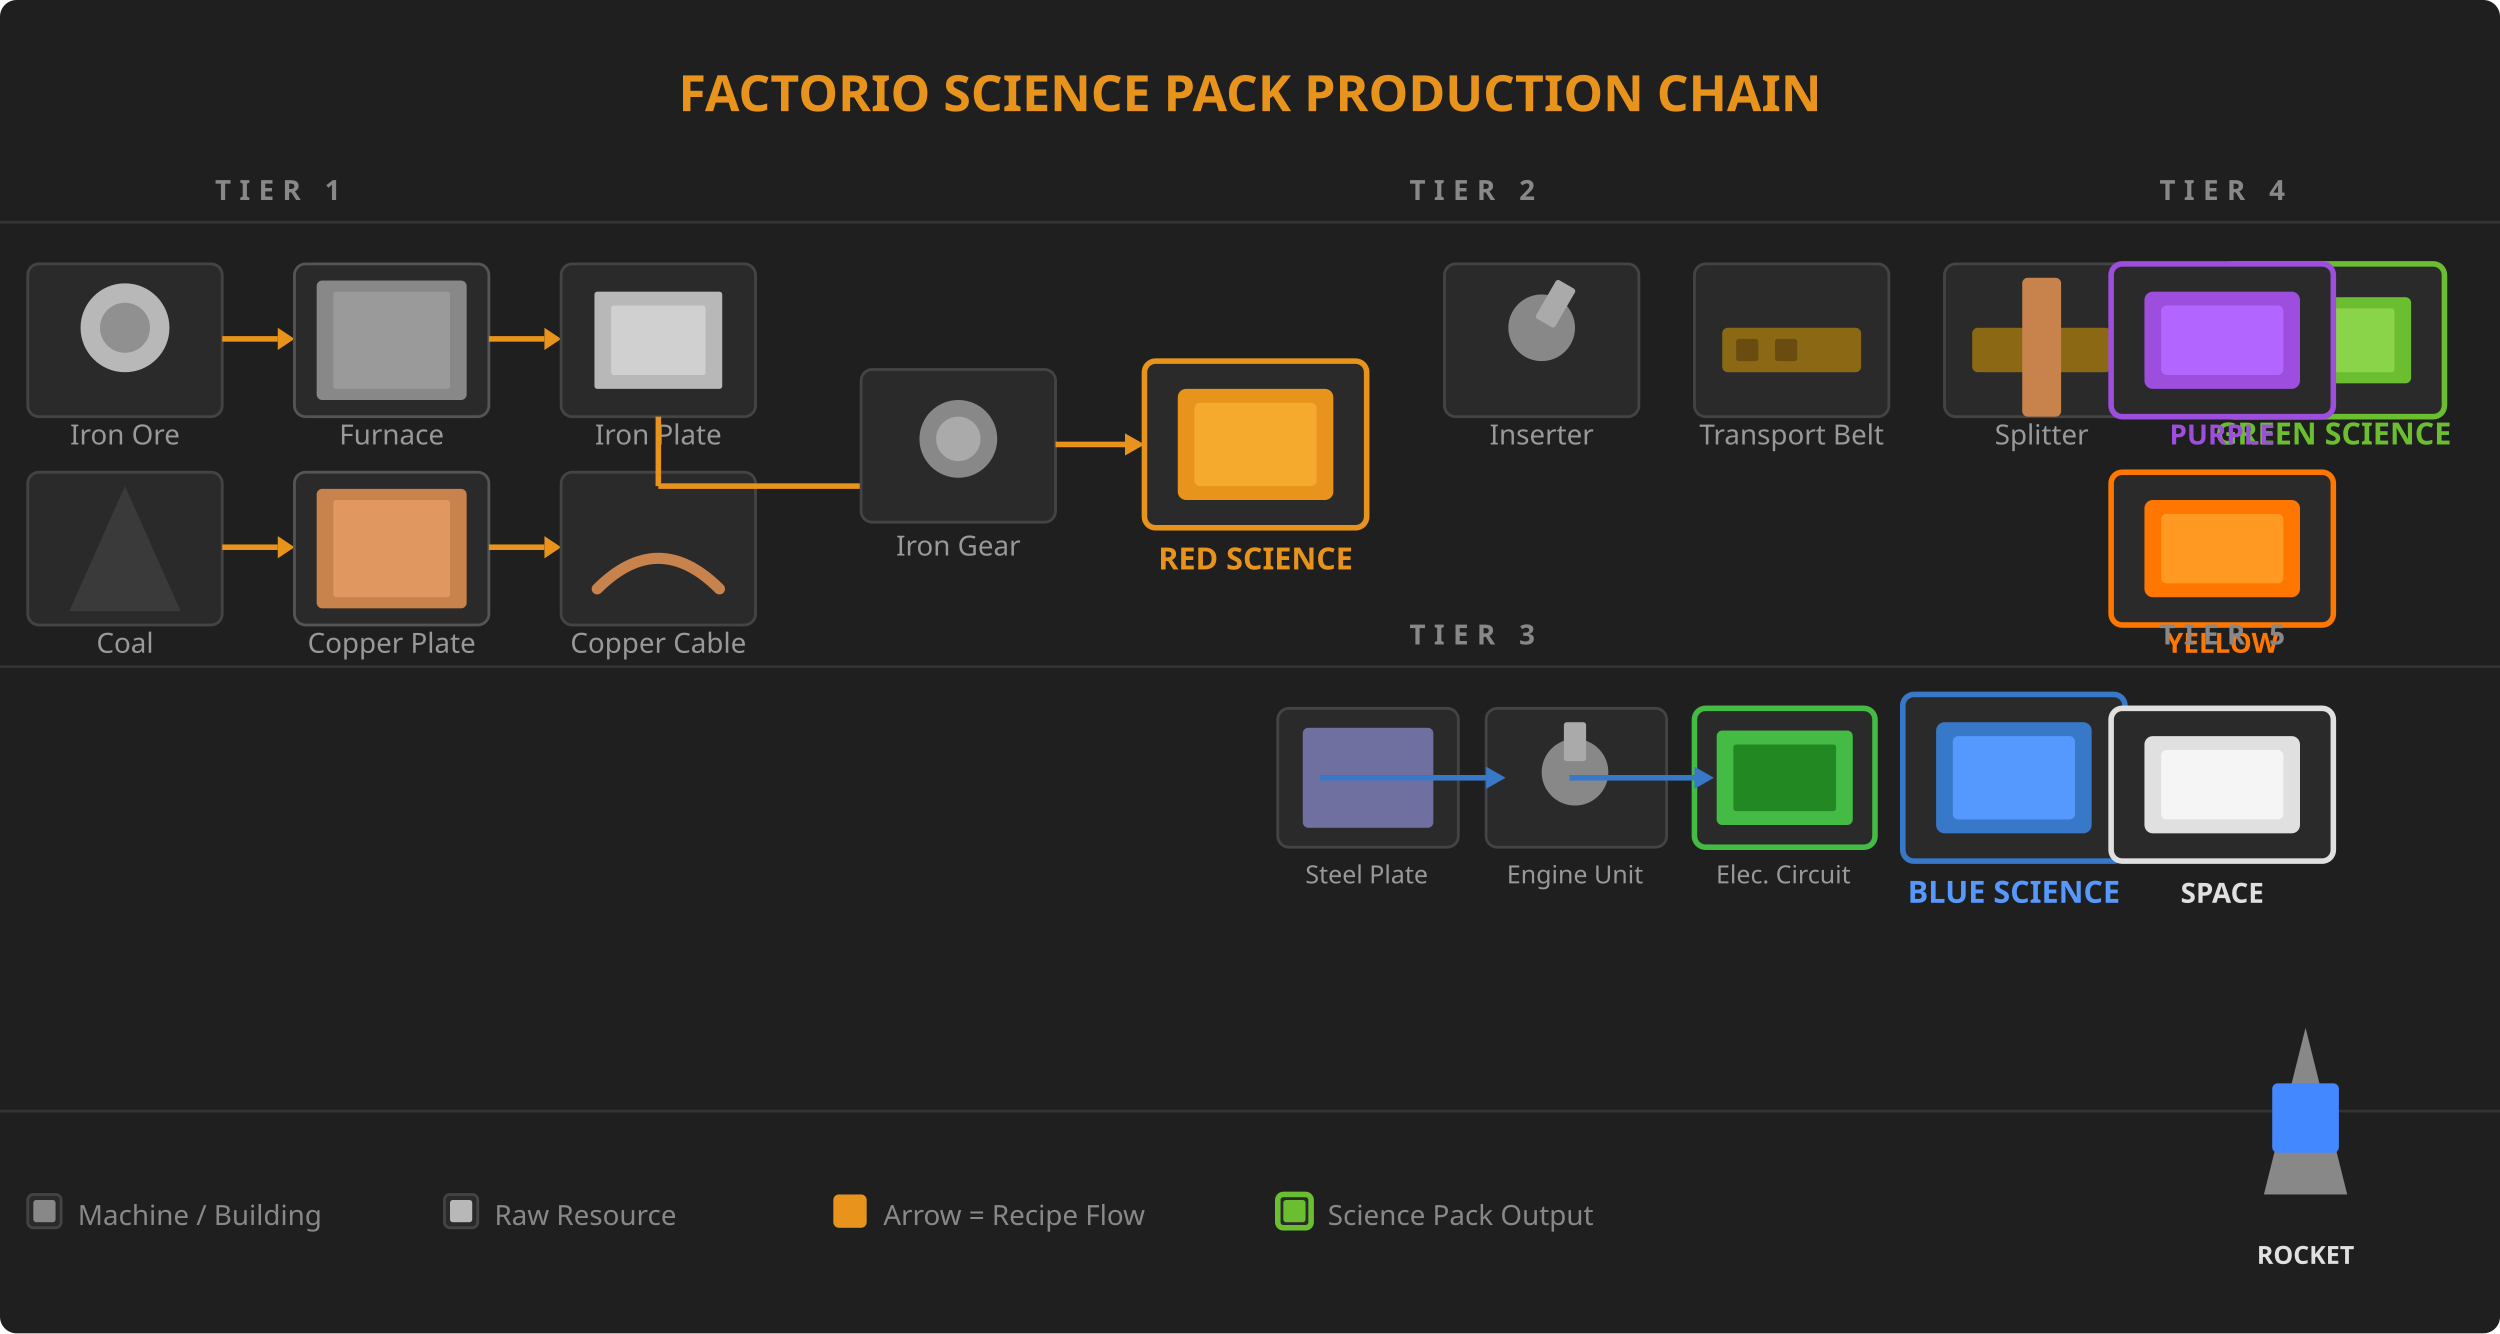
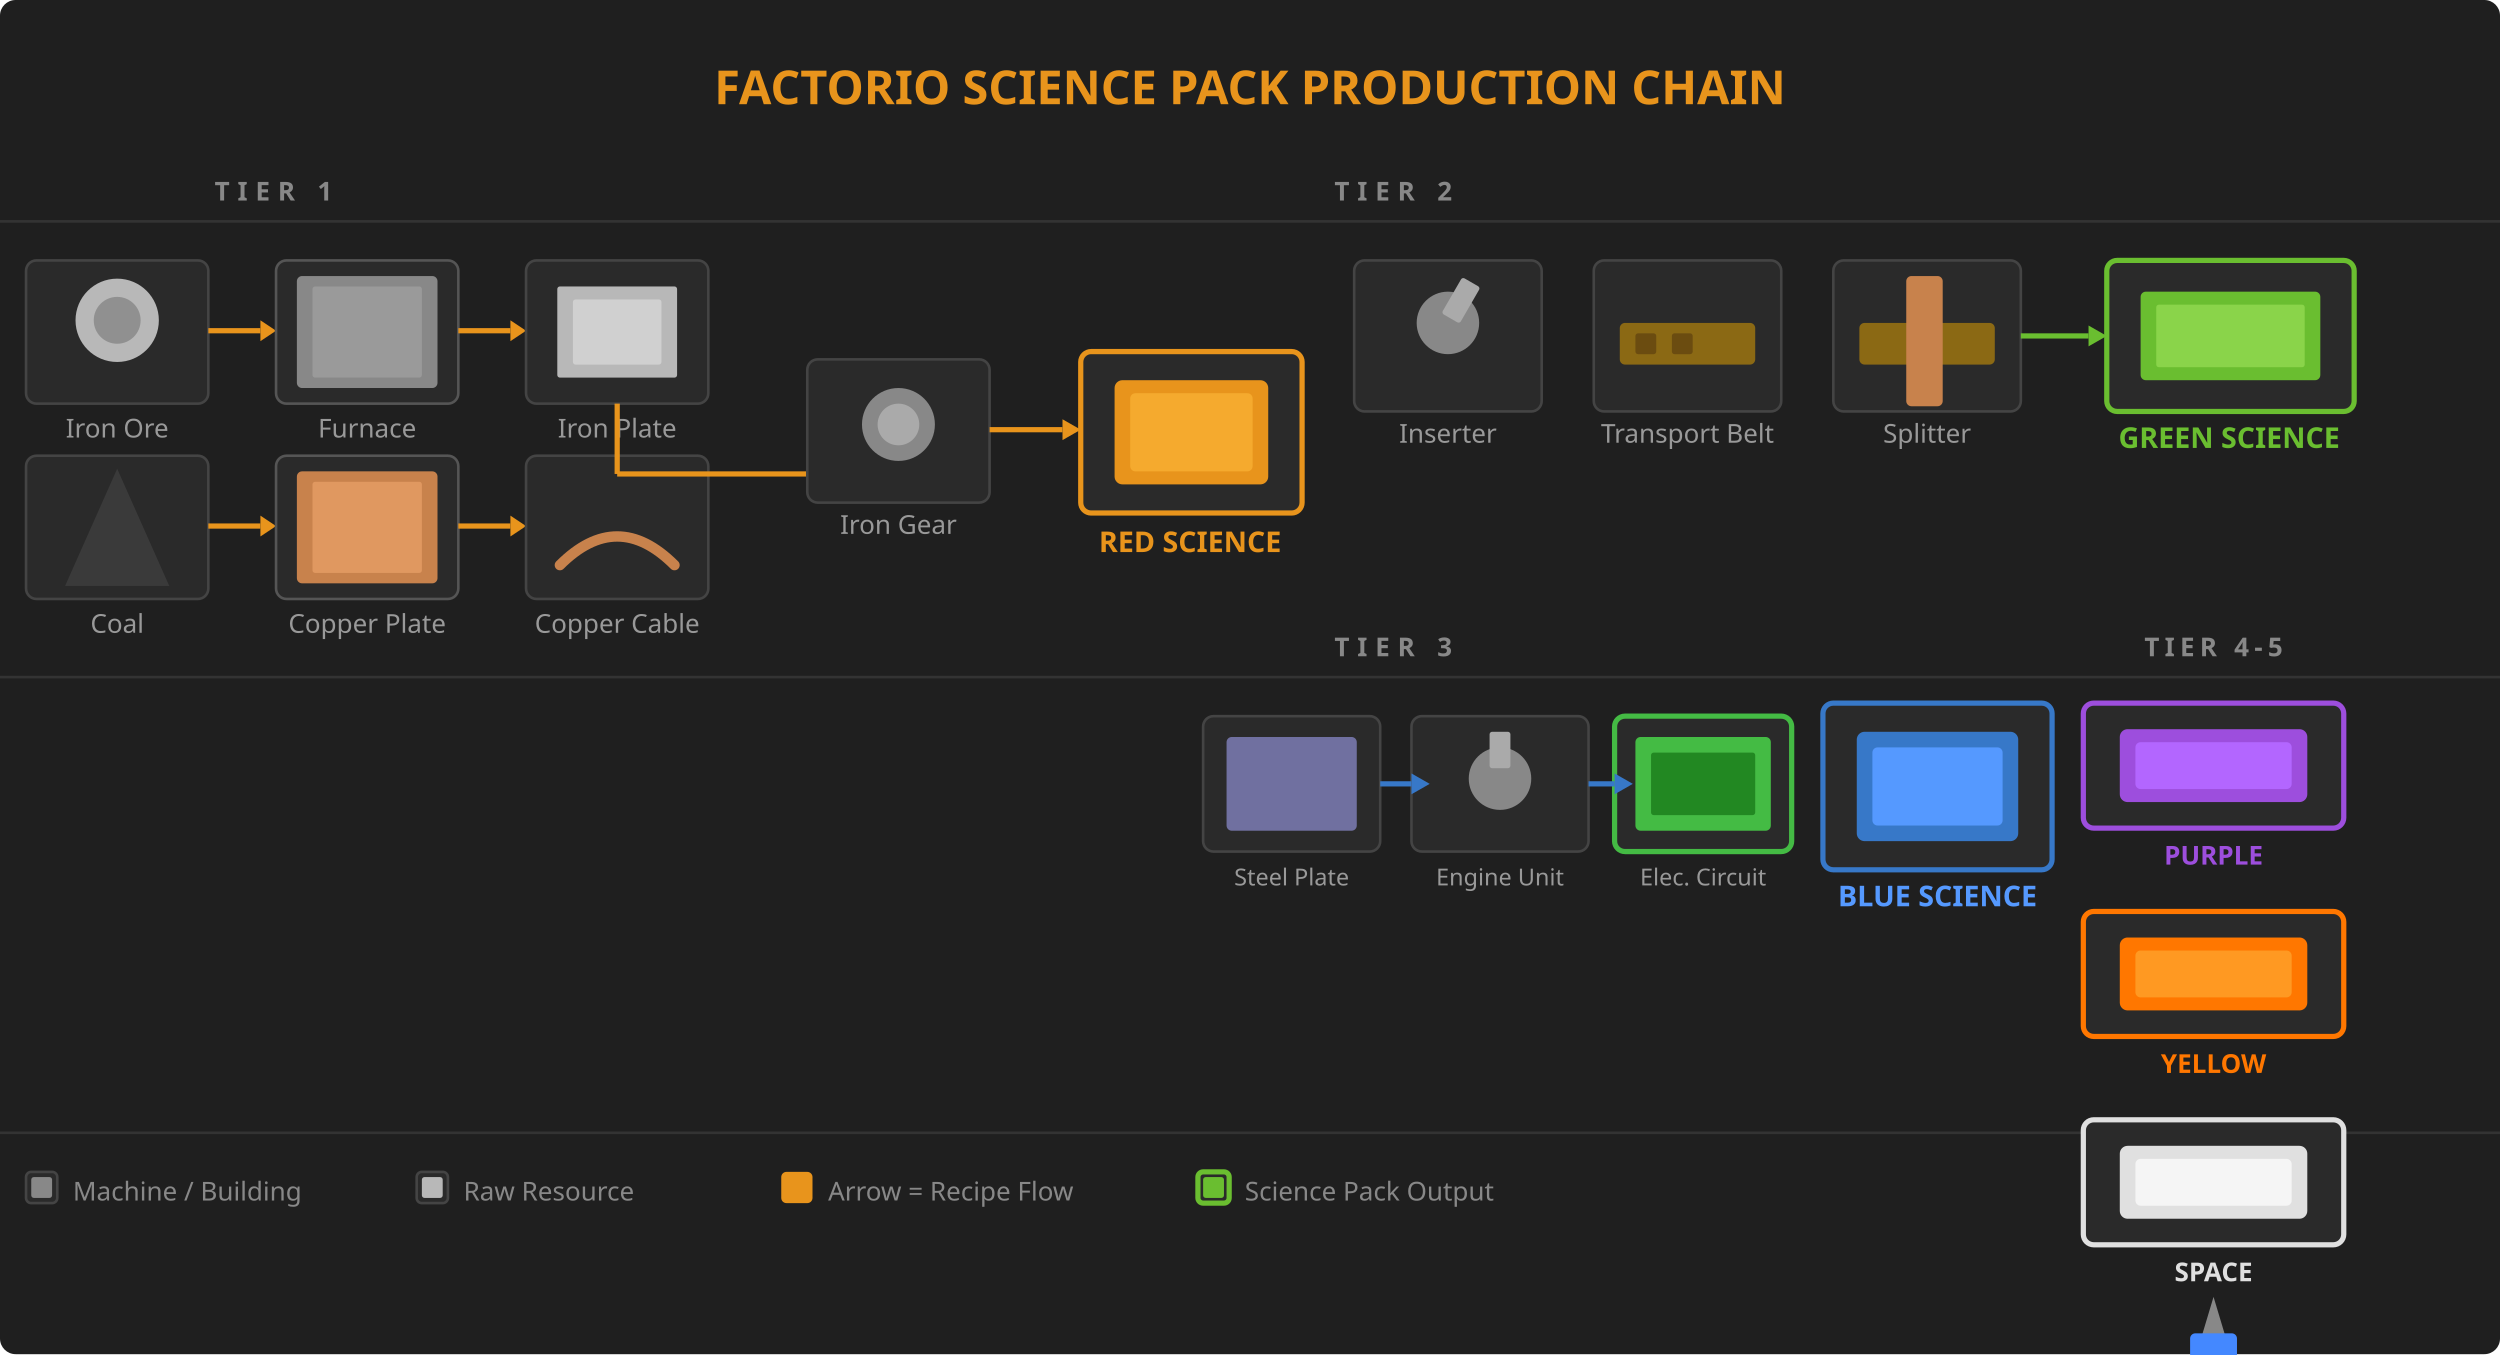
- <svg xmlns="http://www.w3.org/2000/svg" viewBox="0 0 900 480" width="900" height="480">
+ <svg xmlns="http://www.w3.org/2000/svg" viewBox="0 0 960 520" width="960" height="520">
  <defs>
    <filter id="glow">
      <feGaussianBlur stdDeviation="3" result="blur" />
      <feMerge>
        <feMergeNode in="blur" />
        <feMergeNode in="SourceGraphic" />
      </feMerge>
    </filter>
  </defs>
-   <rect width="900" height="480" fill="#1f1f1f" rx="6" />
-   <line x1="0" y1="80" x2="900" y2="80" stroke="#333" stroke-width="1" />
-   <line x1="0" y1="240" x2="900" y2="240" stroke="#333" stroke-width="1" />
-   <line x1="0" y1="400" x2="900" y2="400" stroke="#333" stroke-width="1" />
-   <text x="450" y="40" text-anchor="middle" font-family="Orbitron,sans-serif" font-size="18" font-weight="900" fill="#e8941c">FACTORIO SCIENCE PACK PRODUCTION CHAIN</text>
-   <text x="100" y="72" text-anchor="middle" font-family="Orbitron,sans-serif" font-size="10" font-weight="700" fill="#888" letter-spacing="3">TIER 1</text>
-   <rect x="10" y="95" width="70" height="55" rx="4" fill="#2a2a2a" stroke="#444" stroke-width="1" />
-   <circle cx="45" cy="118" r="16" fill="#b8b8b8" />
-   <circle cx="45" cy="118" r="9" fill="#909090" />
-   <text x="45" y="160" text-anchor="middle" font-family="Rajdhani,sans-serif" font-size="10" fill="#999">Iron Ore</text>
-   <line x1="80" y1="122" x2="100" y2="122" stroke="#e8941c" stroke-width="2" />
-   <polygon points="100,118 106,122 100,126" fill="#e8941c" />
-   <rect x="106" y="95" width="70" height="55" rx="4" fill="#2a2a2a" stroke="#555" stroke-width="1" />
-   <rect x="114" y="101" width="54" height="43" rx="2" fill="#888" />
-   <rect x="120" y="105" width="42" height="35" rx="1" fill="#9a9a9a" />
-   <text x="141" y="160" text-anchor="middle" font-family="Rajdhani,sans-serif" font-size="10" fill="#999">Furnace</text>
-   <line x1="176" y1="122" x2="196" y2="122" stroke="#e8941c" stroke-width="2" />
-   <polygon points="196,118 202,122 196,126" fill="#e8941c" />
-   <rect x="202" y="95" width="70" height="55" rx="4" fill="#2a2a2a" stroke="#444" stroke-width="1" />
-   <rect x="214" y="105" width="46" height="35" rx="1" fill="#b8b8b8" />
-   <rect x="220" y="110" width="34" height="25" rx="1" fill="#d0d0d0" />
-   <text x="237" y="160" text-anchor="middle" font-family="Rajdhani,sans-serif" font-size="10" fill="#999">Iron Plate</text>
-   <rect x="10" y="170" width="70" height="55" rx="4" fill="#2a2a2a" stroke="#444" stroke-width="1" />
-   <polygon points="45,175 65,220 25,220" fill="#3a3a3a" />
-   <text x="45" y="235" text-anchor="middle" font-family="Rajdhani,sans-serif" font-size="10" fill="#999">Coal</text>
-   <line x1="80" y1="197" x2="100" y2="197" stroke="#e8941c" stroke-width="2" />
-   <polygon points="100,193 106,197 100,201" fill="#e8941c" />
-   <rect x="106" y="170" width="70" height="55" rx="4" fill="#2a2a2a" stroke="#555" stroke-width="1" />
-   <rect x="114" y="176" width="54" height="43" rx="2" fill="#c8824c" />
-   <rect x="120" y="180" width="42" height="35" rx="1" fill="#e09860" />
-   <text x="141" y="235" text-anchor="middle" font-family="Rajdhani,sans-serif" font-size="10" fill="#999">Copper Plate</text>
-   <line x1="176" y1="197" x2="196" y2="197" stroke="#e8941c" stroke-width="2" />
-   <polygon points="196,193 202,197 196,201" fill="#e8941c" />
-   <rect x="202" y="170" width="70" height="55" rx="4" fill="#2a2a2a" stroke="#444" stroke-width="1" />
-   <path d="M215 212 Q237 190 259 212" stroke="#c8824c" stroke-width="4" fill="none" stroke-linecap="round" />
-   <text x="237" y="235" text-anchor="middle" font-family="Rajdhani,sans-serif" font-size="10" fill="#999">Copper Cable</text>
-   <line x1="237" y1="150" x2="237" y2="175" stroke="#e8941c" stroke-width="2" />
-   <line x1="237" y1="175" x2="310" y2="175" stroke="#e8941c" stroke-width="2" />
-   <polygon points="310,172 316,175 310,178" fill="#e8941c" />
-   <rect x="310" y="133" width="70" height="55" rx="4" fill="#2a2a2a" stroke="#444" stroke-width="1" />
-   <circle cx="345" cy="158" r="14" fill="#888" />
-   <circle cx="345" cy="158" r="8" fill="#aaa" />
-   <text x="345" y="200" text-anchor="middle" font-family="Rajdhani,sans-serif" font-size="10" fill="#999">Iron Gear</text>
-   <line x1="380" y1="160" x2="405" y2="160" stroke="#e8941c" stroke-width="2" />
-   <polygon points="405,156 412,160 405,164" fill="#e8941c" />
-   <rect x="412" y="130" width="80" height="60" rx="4" fill="#2a2a2a" stroke="#e8941c" stroke-width="2" />
-   <rect x="424" y="140" width="56" height="40" rx="3" fill="#e8941c" />
-   <rect x="430" y="145" width="44" height="30" rx="2" fill="#f5aa2e" />
-   <text x="452" y="205" text-anchor="middle" font-family="Orbitron,sans-serif" font-size="11" font-weight="700" fill="#e8941c">RED SCIENCE</text>
-   <text x="530" y="72" text-anchor="middle" font-family="Orbitron,sans-serif" font-size="10" font-weight="700" fill="#888" letter-spacing="3">TIER 2</text>
-   <rect x="520" y="95" width="70" height="55" rx="4" fill="#2a2a2a" stroke="#444" stroke-width="1" />
-   <circle cx="555" cy="118" r="12" fill="#888" />
-   <rect x="551" y="100" width="8" height="16" rx="1" fill="#aaa" transform="rotate(30 555 118)" />
-   <text x="555" y="160" text-anchor="middle" font-family="Rajdhani,sans-serif" font-size="10" fill="#999">Inserter</text>
-   <rect x="610" y="95" width="70" height="55" rx="4" fill="#2a2a2a" stroke="#444" stroke-width="1" />
-   <rect x="620" y="118" width="50" height="16" rx="2" fill="#8b6914" />
-   <rect x="625" y="122" width="8" height="8" rx="1" fill="#6b4c10" />
-   <rect x="639" y="122" width="8" height="8" rx="1" fill="#6b4c10" />
-   <text x="645" y="160" text-anchor="middle" font-family="Rajdhani,sans-serif" font-size="10" fill="#999">Transport Belt</text>
-   <rect x="700" y="95" width="70" height="55" rx="4" fill="#2a2a2a" stroke="#444" stroke-width="1" />
-   <rect x="710" y="118" width="50" height="16" rx="2" fill="#8b6914" />
-   <rect x="728" y="100" width="14" height="50" rx="2" fill="#c8824c" />
-   <text x="735" y="160" text-anchor="middle" font-family="Rajdhani,sans-serif" font-size="10" fill="#999">Splitter</text>
-   <line x1="770" y1="122" x2="795" y2="122" stroke="#6abe30" stroke-width="2" />
-   <polygon points="795,118 802,122 795,126" fill="#6abe30" />
-   <rect x="800" y="95" width="80" height="55" rx="4" fill="#2a2a2a" stroke="#6abe30" stroke-width="2" />
-   <rect x="812" y="107" width="56" height="31" rx="2" fill="#6abe30" />
-   <rect x="818" y="111" width="44" height="23" rx="1" fill="#8ad44a" />
-   <text x="840" y="160" text-anchor="middle" font-family="Orbitron,sans-serif" font-size="11" font-weight="700" fill="#6abe30">GREEN SCIENCE</text>
-   <text x="530" y="232" text-anchor="middle" font-family="Orbitron,sans-serif" font-size="10" font-weight="700" fill="#888" letter-spacing="3">TIER 3</text>
-   <rect x="460" y="255" width="65" height="50" rx="4" fill="#2a2a2a" stroke="#444" stroke-width="1" />
-   <rect x="469" y="262" width="47" height="36" rx="2" fill="#7070a0" />
-   <text x="492" y="318" text-anchor="middle" font-family="Rajdhani,sans-serif" font-size="9" fill="#999">Steel Plate</text>
-   <rect x="535" y="255" width="65" height="50" rx="4" fill="#2a2a2a" stroke="#444" stroke-width="1" />
-   <circle cx="567" cy="278" r="12" fill="#888" />
-   <rect x="563" y="260" width="8" height="14" rx="1" fill="#aaa" />
-   <text x="567" y="318" text-anchor="middle" font-family="Rajdhani,sans-serif" font-size="9" fill="#999">Engine Unit</text>
-   <rect x="610" y="255" width="65" height="50" rx="4" fill="#2a2a2a" stroke="#44bb44" stroke-width="2" />
-   <rect x="618" y="263" width="49" height="34" rx="2" fill="#44bb44" />
-   <rect x="624" y="268" width="37" height="24" rx="1" fill="#228822" />
-   <text x="642" y="318" text-anchor="middle" font-family="Rajdhani,sans-serif" font-size="9" fill="#999">Elec. Circuit</text>
-   <line x1="475" y1="280" x2="535" y2="280" stroke="#3778c8" stroke-width="2" />
-   <polygon points="535,276 542,280 535,284" fill="#3778c8" />
-   <line x1="565" y1="280" x2="610" y2="280" stroke="#3778c8" stroke-width="2" />
-   <polygon points="610,276 617,280 610,284" fill="#3778c8" />
-   <rect x="685" y="250" width="80" height="60" rx="4" fill="#2a2a2a" stroke="#3778c8" stroke-width="2" />
-   <rect x="697" y="260" width="56" height="40" rx="3" fill="#3778c8" />
-   <rect x="703" y="265" width="44" height="30" rx="2" fill="#5599ff" />
-   <text x="725" y="325" text-anchor="middle" font-family="Orbitron,sans-serif" font-size="11" font-weight="700" fill="#5599ff">BLUE SCIENCE</text>
-   <text x="800" y="72" text-anchor="middle" font-family="Orbitron,sans-serif" font-size="10" font-weight="700" fill="#888" letter-spacing="3">TIER 4</text>
-   <rect x="760" y="95" width="80" height="55" rx="4" fill="#2a2a2a" stroke="#9d4edd" stroke-width="2" />
-   <rect x="772" y="105" width="56" height="35" rx="3" fill="#9d4edd" />
-   <rect x="778" y="110" width="44" height="25" rx="2" fill="#b366ff" />
-   <text x="800" y="160" text-anchor="middle" font-family="Orbitron,sans-serif" font-size="10" font-weight="700" fill="#9d4edd">PURPLE</text>
-   <rect x="760" y="170" width="80" height="55" rx="4" fill="#2a2a2a" stroke="#ff7700" stroke-width="2" />
-   <rect x="772" y="180" width="56" height="35" rx="3" fill="#ff7700" />
-   <rect x="778" y="185" width="44" height="25" rx="2" fill="#ff9922" />
-   <text x="800" y="235" text-anchor="middle" font-family="Orbitron,sans-serif" font-size="10" font-weight="700" fill="#ff7700">YELLOW</text>
-   <text x="800" y="232" text-anchor="middle" font-family="Orbitron,sans-serif" font-size="10" font-weight="700" fill="#888" letter-spacing="3">TIER 5</text>
-   <rect x="760" y="255" width="80" height="55" rx="4" fill="#2a2a2a" stroke="#e0e0e0" stroke-width="2" />
-   <rect x="772" y="265" width="56" height="35" rx="3" fill="#e0e0e0" />
-   <rect x="778" y="270" width="44" height="25" rx="2" fill="#f5f5f5" />
-   <text x="800" y="325" text-anchor="middle" font-family="Orbitron,sans-serif" font-size="10" font-weight="700" fill="#e0e0e0">SPACE</text>
-   <polygon points="830,370 845,430 815,430" fill="#888" />
-   <rect x="818" y="390" width="24" height="25" rx="2" fill="#4488ff" />
-   <text x="830" y="455" text-anchor="middle" font-family="Orbitron,sans-serif" font-size="9" font-weight="700" fill="#e0e0e0">ROCKET</text>
-   <rect x="10" y="430" width="12" height="12" rx="2" fill="#2a2a2a" stroke="#444" />
-   <rect x="12" y="432" width="8" height="8" rx="1" fill="#888" />
-   <text x="28" y="441" font-family="Rajdhani,sans-serif" font-size="10" fill="#888">Machine / Building</text>
-   <rect x="160" y="430" width="12" height="12" rx="2" fill="#2a2a2a" stroke="#444" />
-   <rect x="162" y="432" width="8" height="8" rx="1" fill="#b8b8b8" />
-   <text x="178" y="441" font-family="Rajdhani,sans-serif" font-size="10" fill="#888">Raw Resource</text>
-   <rect x="300" y="430" width="12" height="12" rx="2" fill="#e8941c" />
-   <text x="318" y="441" font-family="Rajdhani,sans-serif" font-size="10" fill="#888">Arrow = Recipe Flow</text>
-   <rect x="460" y="430" width="12" height="12" rx="2" fill="#2a2a2a" stroke="#6abe30" stroke-width="2" />
-   <rect x="462" y="432" width="8" height="8" rx="1" fill="#6abe30" />
-   <text x="478" y="441" font-family="Rajdhani,sans-serif" font-size="10" fill="#888">Science Pack Output</text>
+   <rect width="960" height="520" fill="#1f1f1f" rx="6" />
+   <line x1="0" y1="85" x2="960" y2="85" stroke="#333" stroke-width="1" />
+   <line x1="0" y1="260" x2="960" y2="260" stroke="#333" stroke-width="1" />
+   <line x1="0" y1="435" x2="960" y2="435" stroke="#333" stroke-width="1" />
+   <text x="480" y="40" text-anchor="middle" font-family="Orbitron,sans-serif" font-size="18" font-weight="900" fill="#e8941c">FACTORIO SCIENCE PACK PRODUCTION CHAIN</text>
+   <text x="105" y="77" text-anchor="middle" font-family="Orbitron,sans-serif" font-size="10" font-weight="700" fill="#888" letter-spacing="3">TIER 1</text>
+   <rect x="10" y="100" width="70" height="55" rx="4" fill="#2a2a2a" stroke="#444" stroke-width="1" />
+   <circle cx="45" cy="123" r="16" fill="#b8b8b8" />
+   <circle cx="45" cy="123" r="9" fill="#909090" />
+   <text x="45" y="168" text-anchor="middle" font-family="Rajdhani,sans-serif" font-size="10" fill="#999">Iron Ore</text>
+   <line x1="80" y1="127" x2="100" y2="127" stroke="#e8941c" stroke-width="2" />
+   <polygon points="100,123 106,127 100,131" fill="#e8941c" />
+   <rect x="106" y="100" width="70" height="55" rx="4" fill="#2a2a2a" stroke="#555" stroke-width="1" />
+   <rect x="114" y="106" width="54" height="43" rx="2" fill="#888" />
+   <rect x="120" y="110" width="42" height="35" rx="1" fill="#9a9a9a" />
+   <text x="141" y="168" text-anchor="middle" font-family="Rajdhani,sans-serif" font-size="10" fill="#999">Furnace</text>
+   <line x1="176" y1="127" x2="196" y2="127" stroke="#e8941c" stroke-width="2" />
+   <polygon points="196,123 202,127 196,131" fill="#e8941c" />
+   <rect x="202" y="100" width="70" height="55" rx="4" fill="#2a2a2a" stroke="#444" stroke-width="1" />
+   <rect x="214" y="110" width="46" height="35" rx="1" fill="#b8b8b8" />
+   <rect x="220" y="115" width="34" height="25" rx="1" fill="#d0d0d0" />
+   <text x="237" y="168" text-anchor="middle" font-family="Rajdhani,sans-serif" font-size="10" fill="#999">Iron Plate</text>
+   <rect x="10" y="175" width="70" height="55" rx="4" fill="#2a2a2a" stroke="#444" stroke-width="1" />
+   <polygon points="45,180 65,225 25,225" fill="#3a3a3a" />
+   <text x="45" y="243" text-anchor="middle" font-family="Rajdhani,sans-serif" font-size="10" fill="#999">Coal</text>
+   <line x1="80" y1="202" x2="100" y2="202" stroke="#e8941c" stroke-width="2" />
+   <polygon points="100,198 106,202 100,206" fill="#e8941c" />
+   <rect x="106" y="175" width="70" height="55" rx="4" fill="#2a2a2a" stroke="#555" stroke-width="1" />
+   <rect x="114" y="181" width="54" height="43" rx="2" fill="#c8824c" />
+   <rect x="120" y="185" width="42" height="35" rx="1" fill="#e09860" />
+   <text x="141" y="243" text-anchor="middle" font-family="Rajdhani,sans-serif" font-size="10" fill="#999">Copper Plate</text>
+   <line x1="176" y1="202" x2="196" y2="202" stroke="#e8941c" stroke-width="2" />
+   <polygon points="196,198 202,202 196,206" fill="#e8941c" />
+   <rect x="202" y="175" width="70" height="55" rx="4" fill="#2a2a2a" stroke="#444" stroke-width="1" />
+   <path d="M215 217 Q237 195 259 217" stroke="#c8824c" stroke-width="4" fill="none" stroke-linecap="round" />
+   <text x="237" y="243" text-anchor="middle" font-family="Rajdhani,sans-serif" font-size="10" fill="#999">Copper Cable</text>
+   <line x1="237" y1="155" x2="237" y2="182" stroke="#e8941c" stroke-width="2" />
+   <line x1="237" y1="182" x2="310" y2="182" stroke="#e8941c" stroke-width="2" />
+   <polygon points="310,179 316,182 310,185" fill="#e8941c" />
+   <rect x="310" y="138" width="70" height="55" rx="4" fill="#2a2a2a" stroke="#444" stroke-width="1" />
+   <circle cx="345" cy="163" r="14" fill="#888" />
+   <circle cx="345" cy="163" r="8" fill="#aaa" />
+   <text x="345" y="205" text-anchor="middle" font-family="Rajdhani,sans-serif" font-size="10" fill="#999">Iron Gear</text>
+   <line x1="380" y1="165" x2="408" y2="165" stroke="#e8941c" stroke-width="2" />
+   <polygon points="408,161 415,165 408,169" fill="#e8941c" />
+   <rect x="415" y="135" width="85" height="62" rx="4" fill="#2a2a2a" stroke="#e8941c" stroke-width="2" />
+   <rect x="428" y="146" width="59" height="40" rx="3" fill="#e8941c" />
+   <rect x="434" y="151" width="47" height="30" rx="2" fill="#f5aa2e" />
+   <text x="457" y="212" text-anchor="middle" font-family="Orbitron,sans-serif" font-size="11" font-weight="700" fill="#e8941c">RED SCIENCE</text>
+   <text x="535" y="77" text-anchor="middle" font-family="Orbitron,sans-serif" font-size="10" font-weight="700" fill="#888" letter-spacing="3">TIER 2</text>
+   <rect x="520" y="100" width="72" height="58" rx="4" fill="#2a2a2a" stroke="#444" stroke-width="1" />
+   <circle cx="556" cy="124" r="12" fill="#888" />
+   <rect x="552" y="106" width="8" height="16" rx="1" fill="#aaa" transform="rotate(30 556 124)" />
+   <text x="556" y="170" text-anchor="middle" font-family="Rajdhani,sans-serif" font-size="10" fill="#999">Inserter</text>
+   <rect x="612" y="100" width="72" height="58" rx="4" fill="#2a2a2a" stroke="#444" stroke-width="1" />
+   <rect x="622" y="124" width="52" height="16" rx="2" fill="#8b6914" />
+   <rect x="628" y="128" width="8" height="8" rx="1" fill="#6b4c10" />
+   <rect x="642" y="128" width="8" height="8" rx="1" fill="#6b4c10" />
+   <text x="648" y="170" text-anchor="middle" font-family="Rajdhani,sans-serif" font-size="10" fill="#999">Transport Belt</text>
+   <rect x="704" y="100" width="72" height="58" rx="4" fill="#2a2a2a" stroke="#444" stroke-width="1" />
+   <rect x="714" y="124" width="52" height="16" rx="2" fill="#8b6914" />
+   <rect x="732" y="106" width="14" height="50" rx="2" fill="#c8824c" />
+   <text x="740" y="170" text-anchor="middle" font-family="Rajdhani,sans-serif" font-size="10" fill="#999">Splitter</text>
+   <line x1="776" y1="129" x2="802" y2="129" stroke="#6abe30" stroke-width="2" />
+   <polygon points="802,125 809,129 802,133" fill="#6abe30" />
+   <rect x="809" y="100" width="95" height="58" rx="4" fill="#2a2a2a" stroke="#6abe30" stroke-width="2" />
+   <rect x="822" y="112" width="69" height="34" rx="2" fill="#6abe30" />
+   <rect x="828" y="117" width="57" height="24" rx="1" fill="#8ad44a" />
+   <text x="856" y="172" text-anchor="middle" font-family="Orbitron,sans-serif" font-size="11" font-weight="700" fill="#6abe30">GREEN SCIENCE</text>
+   <text x="535" y="252" text-anchor="middle" font-family="Orbitron,sans-serif" font-size="10" font-weight="700" fill="#888" letter-spacing="3">TIER 3</text>
+   <rect x="462" y="275" width="68" height="52" rx="4" fill="#2a2a2a" stroke="#444" stroke-width="1" />
+   <rect x="471" y="283" width="50" height="36" rx="2" fill="#7070a0" />
+   <text x="496" y="340" text-anchor="middle" font-family="Rajdhani,sans-serif" font-size="9" fill="#999">Steel Plate</text>
+   <rect x="542" y="275" width="68" height="52" rx="4" fill="#2a2a2a" stroke="#444" stroke-width="1" />
+   <circle cx="576" cy="299" r="12" fill="#888" />
+   <rect x="572" y="281" width="8" height="14" rx="1" fill="#aaa" />
+   <text x="576" y="340" text-anchor="middle" font-family="Rajdhani,sans-serif" font-size="9" fill="#999">Engine Unit</text>
+   <rect x="620" y="275" width="68" height="52" rx="4" fill="#2a2a2a" stroke="#44bb44" stroke-width="2" />
+   <rect x="628" y="283" width="52" height="36" rx="2" fill="#44bb44" />
+   <rect x="634" y="289" width="40" height="24" rx="1" fill="#228822" />
+   <text x="654" y="340" text-anchor="middle" font-family="Rajdhani,sans-serif" font-size="9" fill="#999">Elec. Circuit</text>
+   <line x1="530" y1="301" x2="542" y2="301" stroke="#3778c8" stroke-width="2" />
+   <polygon points="542,297 549,301 542,305" fill="#3778c8" />
+   <line x1="610" y1="301" x2="620" y2="301" stroke="#3778c8" stroke-width="2" />
+   <polygon points="620,297 627,301 620,305" fill="#3778c8" />
+   <rect x="700" y="270" width="88" height="64" rx="4" fill="#2a2a2a" stroke="#3778c8" stroke-width="2" />
+   <rect x="713" y="281" width="62" height="42" rx="3" fill="#3778c8" />
+   <rect x="719" y="287" width="50" height="30" rx="2" fill="#5599ff" />
+   <text x="744" y="348" text-anchor="middle" font-family="Orbitron,sans-serif" font-size="11" font-weight="700" fill="#5599ff">BLUE SCIENCE</text>
+   <text x="850" y="252" text-anchor="middle" font-family="Orbitron,sans-serif" font-size="10" font-weight="700" fill="#888" letter-spacing="2">TIER 4-5</text>
+   <rect x="800" y="270" width="100" height="48" rx="4" fill="#2a2a2a" stroke="#9d4edd" stroke-width="2" />
+   <rect x="814" y="280" width="72" height="28" rx="3" fill="#9d4edd" />
+   <rect x="820" y="285" width="60" height="18" rx="2" fill="#b366ff" />
+   <text x="850" y="332" text-anchor="middle" font-family="Orbitron,sans-serif" font-size="10" font-weight="700" fill="#9d4edd">PURPLE</text>
+   <rect x="800" y="350" width="100" height="48" rx="4" fill="#2a2a2a" stroke="#ff7700" stroke-width="2" />
+   <rect x="814" y="360" width="72" height="28" rx="3" fill="#ff7700" />
+   <rect x="820" y="365" width="60" height="18" rx="2" fill="#ff9922" />
+   <text x="850" y="412" text-anchor="middle" font-family="Orbitron,sans-serif" font-size="10" font-weight="700" fill="#ff7700">YELLOW</text>
+   <rect x="800" y="430" width="100" height="48" rx="4" fill="#2a2a2a" stroke="#e0e0e0" stroke-width="2" />
+   <rect x="814" y="440" width="72" height="28" rx="3" fill="#e0e0e0" />
+   <rect x="820" y="445" width="60" height="18" rx="2" fill="#f5f5f5" />
+   <text x="850" y="492" text-anchor="middle" font-family="Orbitron,sans-serif" font-size="10" font-weight="700" fill="#e0e0e0">SPACE</text>
+   <polygon points="850,498 862,538 838,538" fill="#888" />
+   <rect x="841" y="512" width="18" height="18" rx="2" fill="#4488ff" />
+   <rect x="10" y="450" width="12" height="12" rx="2" fill="#2a2a2a" stroke="#444" />
+   <rect x="12" y="452" width="8" height="8" rx="1" fill="#888" />
+   <text x="28" y="461" font-family="Rajdhani,sans-serif" font-size="10" fill="#888">Machine / Building</text>
+   <rect x="160" y="450" width="12" height="12" rx="2" fill="#2a2a2a" stroke="#444" />
+   <rect x="162" y="452" width="8" height="8" rx="1" fill="#b8b8b8" />
+   <text x="178" y="461" font-family="Rajdhani,sans-serif" font-size="10" fill="#888">Raw Resource</text>
+   <rect x="300" y="450" width="12" height="12" rx="2" fill="#e8941c" />
+   <text x="318" y="461" font-family="Rajdhani,sans-serif" font-size="10" fill="#888">Arrow = Recipe Flow</text>
+   <rect x="460" y="450" width="12" height="12" rx="2" fill="#2a2a2a" stroke="#6abe30" stroke-width="2" />
+   <rect x="462" y="452" width="8" height="8" rx="1" fill="#6abe30" />
+   <text x="478" y="461" font-family="Rajdhani,sans-serif" font-size="10" fill="#888">Science Pack Output</text>
</svg>
